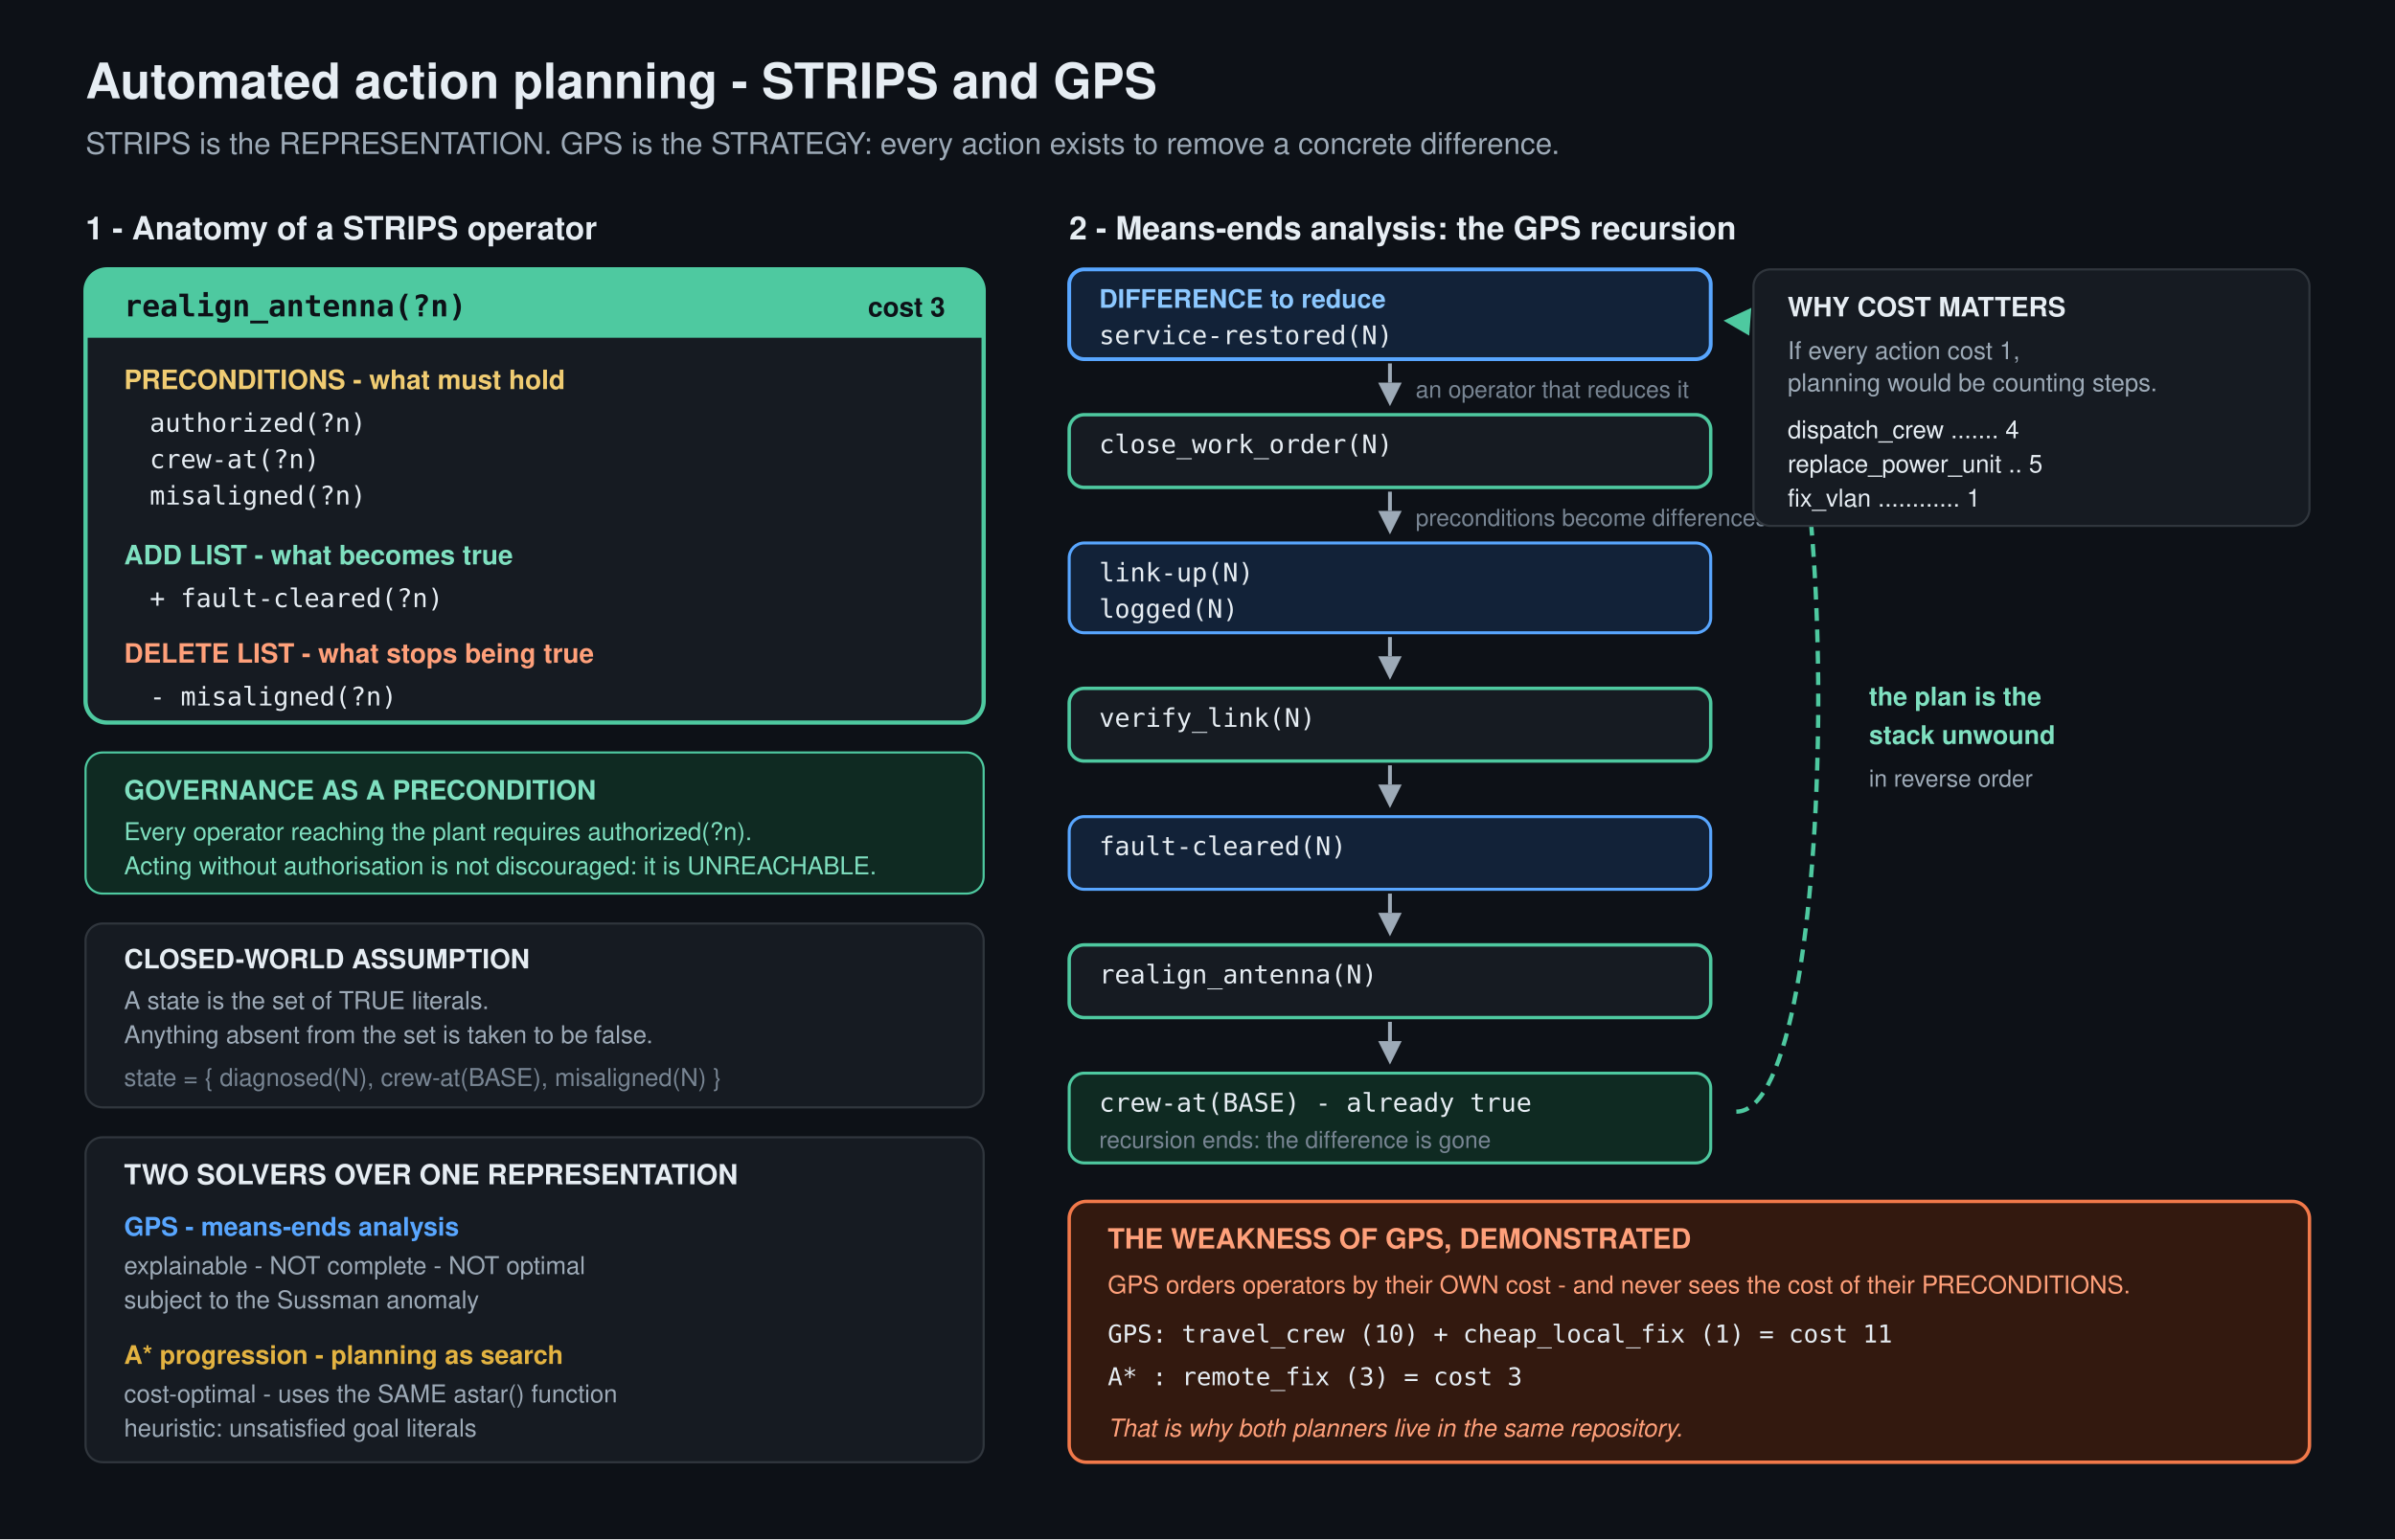
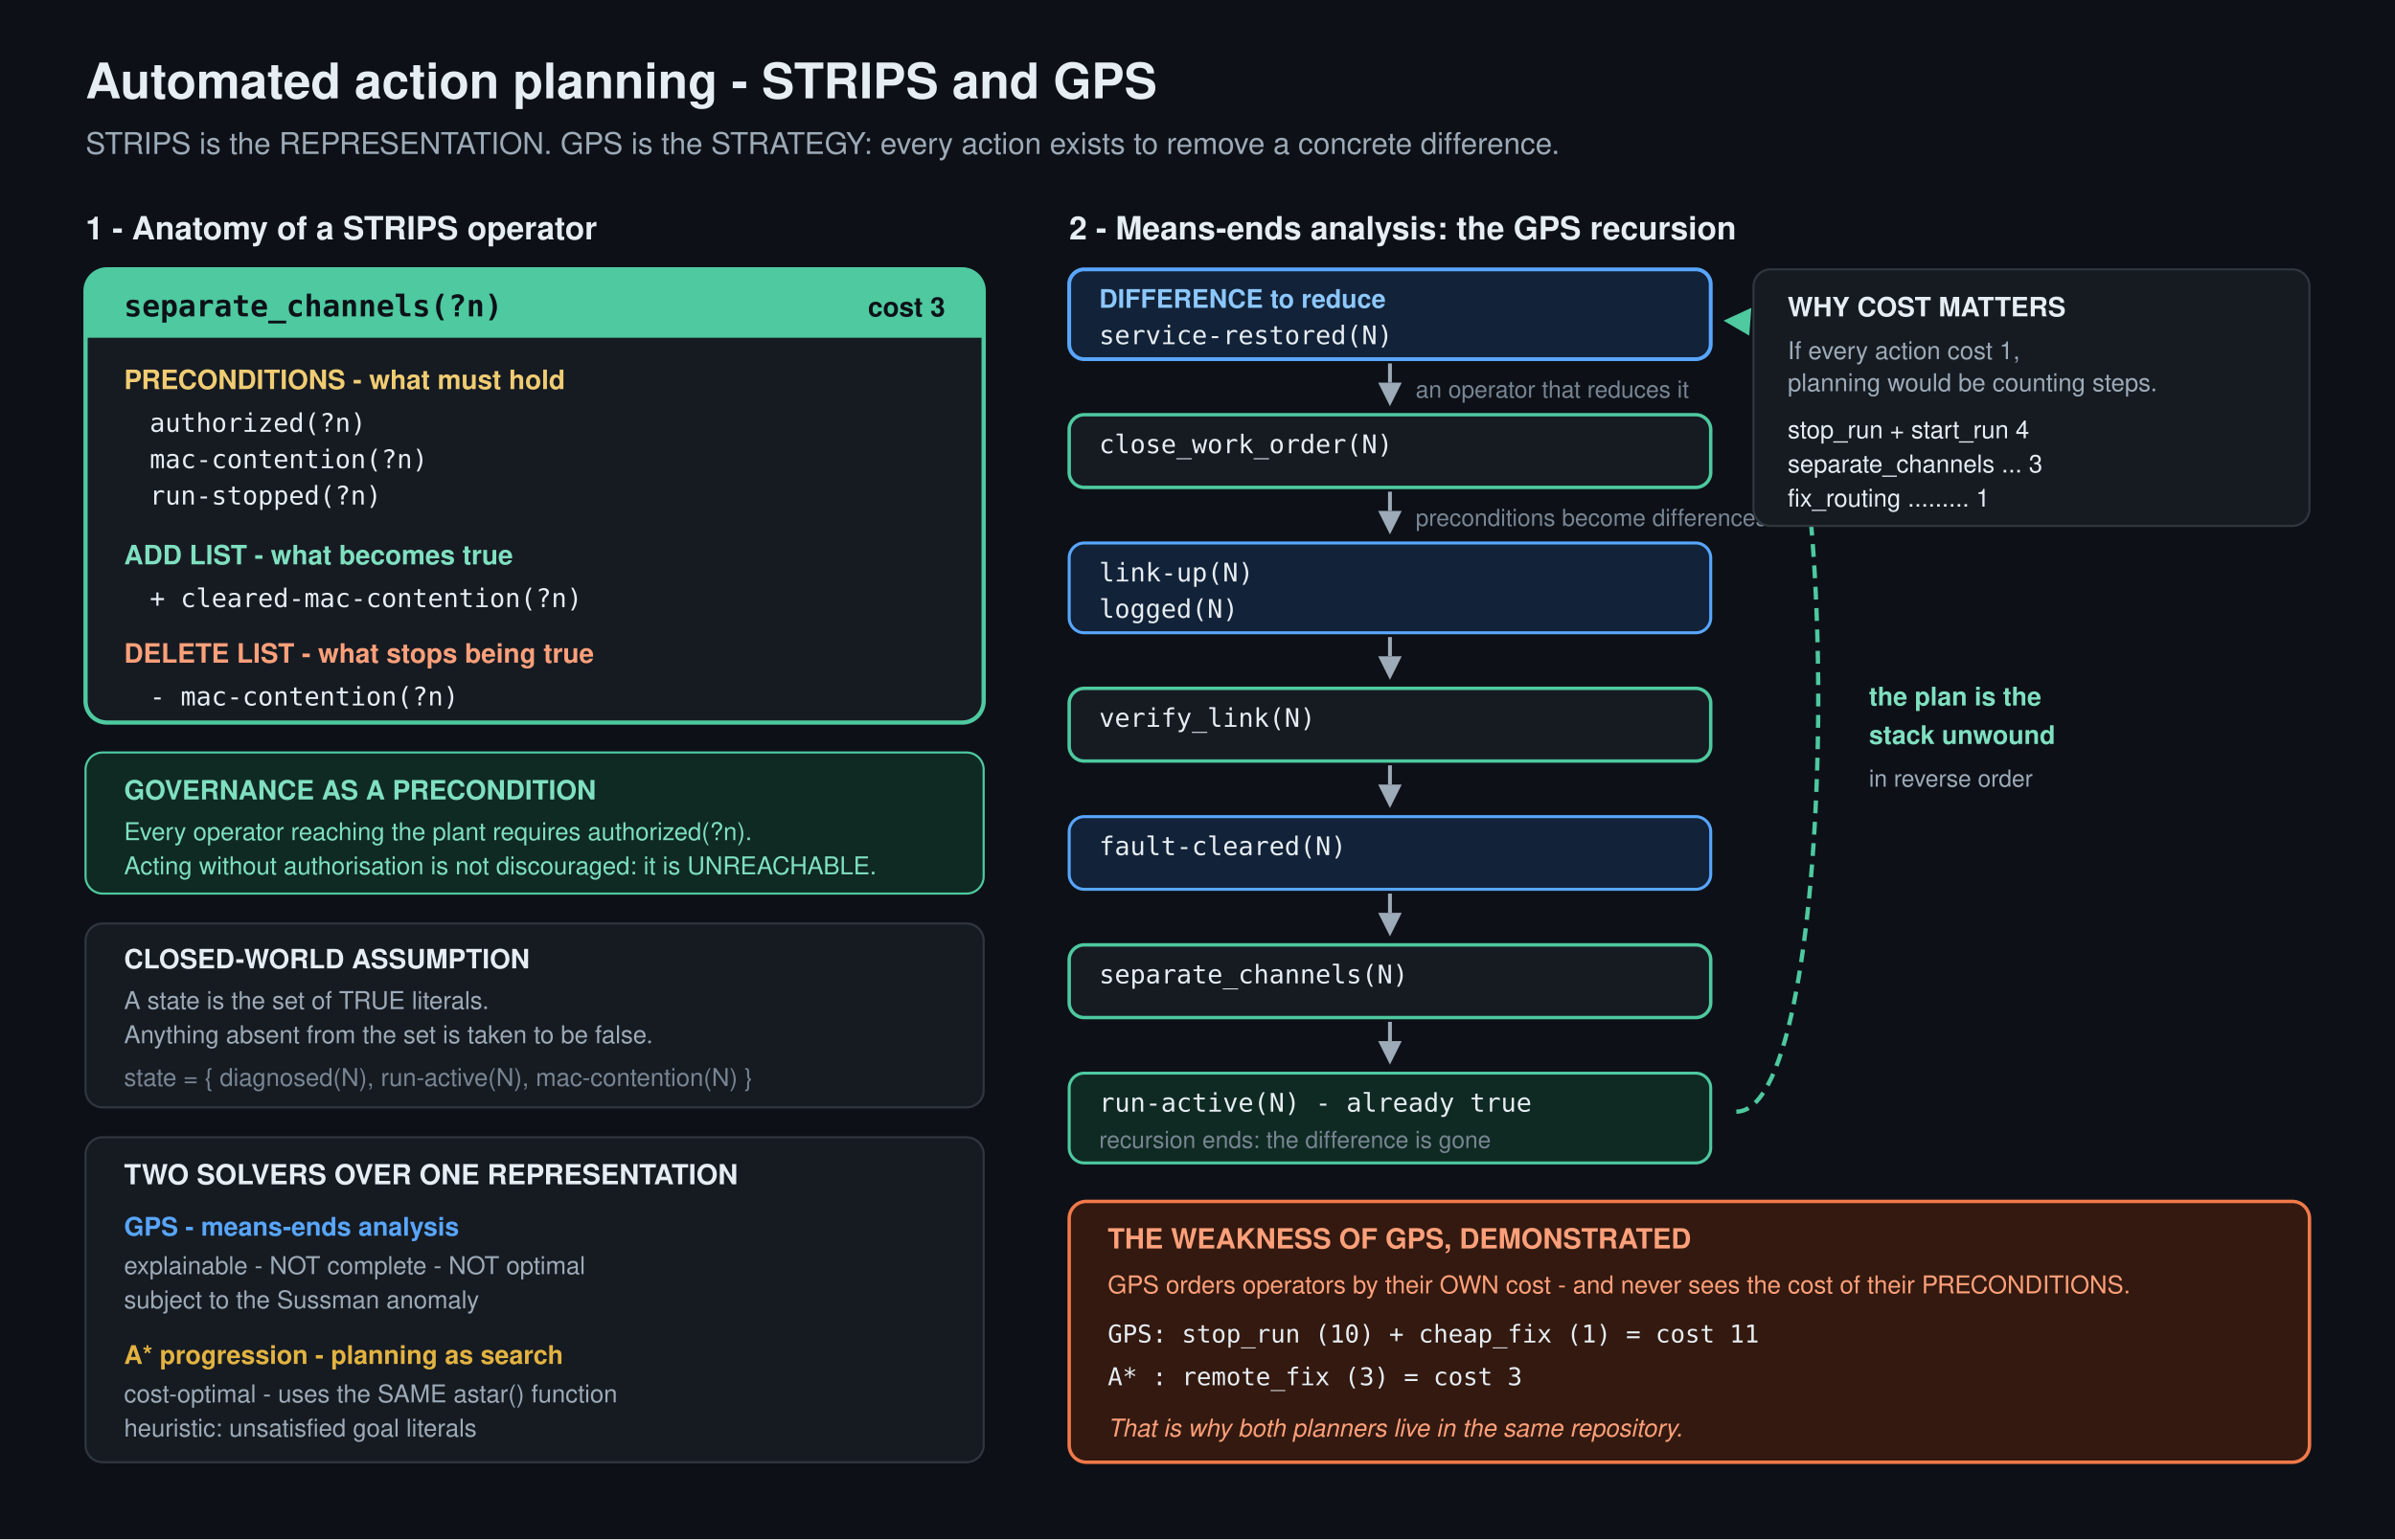
<svg xmlns="http://www.w3.org/2000/svg" viewBox="0 0 1120 720" width="1120" height="720" font-family="Segoe UI, Helvetica, Arial, sans-serif">
  <rect width="1120" height="720" fill="#0d1117" />
  <text x="40" y="46" font-size="23" fill="#e6edf3" font-weight="600">Automated action planning - STRIPS and GPS</text>
  <text x="40" y="72" font-size="14" fill="#9daab7">STRIPS is the REPRESENTATION. GPS is the STRATEGY: every action exists to remove a concrete difference.</text>
  <text x="40" y="112" font-size="15" fill="#e6edf3" font-weight="700">1 - Anatomy of a STRIPS operator</text>
  <rect x="40" y="126" width="420" height="212" rx="10" fill="#161b22" stroke="#4ec9a0" stroke-width="2" />
  <path d="M 50 126 H 450 A 10 10 0 0 1 460 136 V 158 H 40 V 136 A 10 10 0 0 1 50 126 Z" fill="#4ec9a0" />
  <text x="58" y="151" font-size="15" fill="#0d1117" font-weight="700" />
-   <text x="58" y="148" font-size="14" font-weight="700" fill="#0d1117" font-family="Consolas, SFMono-Regular, Menlo, monospace">realign_antenna(?n)</text>
+   <text x="58" y="148" font-size="14" font-weight="700" fill="#0d1117" font-family="Consolas, SFMono-Regular, Menlo, monospace">separate_channels(?n)</text>
  <text x="442" y="148" font-size="12.5" font-weight="600" fill="#0d1117" text-anchor="end">cost 3</text>
  <text x="58" y="182" font-size="12.5" fill="#f0cc72" font-weight="700">PRECONDITIONS - what must hold</text>
  <text x="70" y="202" font-size="12" fill="#e6edf3" font-family="Consolas, SFMono-Regular, Menlo, monospace">authorized(?n)</text>
-   <text x="70" y="219" font-size="12" fill="#e6edf3" font-family="Consolas, SFMono-Regular, Menlo, monospace">crew-at(?n)</text>
-   <text x="70" y="236" font-size="12" fill="#e6edf3" font-family="Consolas, SFMono-Regular, Menlo, monospace">misaligned(?n)</text>
+   <text x="70" y="219" font-size="12" fill="#e6edf3" font-family="Consolas, SFMono-Regular, Menlo, monospace">mac-contention(?n)</text>
+   <text x="70" y="236" font-size="12" fill="#e6edf3" font-family="Consolas, SFMono-Regular, Menlo, monospace">run-stopped(?n)</text>
  <text x="58" y="264" font-size="12.5" fill="#7fe0c0" font-weight="700">ADD LIST - what becomes true</text>
-   <text x="70" y="284" font-size="12" fill="#e6edf3" font-family="Consolas, SFMono-Regular, Menlo, monospace">+ fault-cleared(?n)</text>
+   <text x="70" y="284" font-size="12" fill="#e6edf3" font-family="Consolas, SFMono-Regular, Menlo, monospace">+ cleared-mac-contention(?n)</text>
  <text x="58" y="310" font-size="12.5" fill="#ffa07a" font-weight="700">DELETE LIST - what stops being true</text>
-   <text x="70" y="330" font-size="12" fill="#e6edf3" font-family="Consolas, SFMono-Regular, Menlo, monospace">- misaligned(?n)</text>
+   <text x="70" y="330" font-size="12" fill="#e6edf3" font-family="Consolas, SFMono-Regular, Menlo, monospace">- mac-contention(?n)</text>
  <rect x="40" y="352" width="420" height="66" rx="8" fill="#0f2a22" stroke="#4ec9a0" stroke-width="1.0" />
  <text x="58" y="374" font-size="12.5" fill="#7fe0c0" font-weight="700">GOVERNANCE AS A PRECONDITION</text>
  <text x="58" y="393" font-size="11.5" fill="#7fe0c0">Every operator reaching the plant requires authorized(?n).</text>
  <text x="58" y="409" font-size="11.5" fill="#7fe0c0">Acting without authorisation is not discouraged: it is UNREACHABLE.</text>
  <rect x="40" y="432" width="420" height="86" rx="8" fill="#161b22" stroke="#30363d" stroke-width="1.0" />
  <text x="58" y="453" font-size="12.5" fill="#e6edf3" font-weight="700">CLOSED-WORLD ASSUMPTION</text>
  <text x="58" y="472" font-size="11.5" fill="#9daab7">A state is the set of TRUE literals.</text>
  <text x="58" y="488" font-size="11.5" fill="#9daab7">Anything absent from the set is taken to be false.</text>
-   <text x="58" y="508" font-size="11.5" fill="#788593">state = { diagnosed(N), crew-at(BASE), misaligned(N) }</text>
+   <text x="58" y="508" font-size="11.5" fill="#788593">state = { diagnosed(N), run-active(N), mac-contention(N) }</text>
  <rect x="40" y="532" width="420" height="152" rx="8" fill="#161b22" stroke="#30363d" stroke-width="1.0" />
  <text x="58" y="554" font-size="13" fill="#e6edf3" font-weight="700">TWO SOLVERS OVER ONE REPRESENTATION</text>
  <text x="58" y="578" font-size="12" fill="#58a6ff" font-weight="700">GPS - means-ends analysis</text>
  <text x="58" y="596" font-size="11.5" fill="#9daab7">explainable - NOT complete - NOT optimal</text>
  <text x="58" y="612" font-size="11.5" fill="#9daab7">subject to the Sussman anomaly</text>
  <text x="58" y="638" font-size="12" fill="#e3b341" font-weight="700">A* progression - planning as search</text>
  <text x="58" y="656" font-size="11.5" fill="#9daab7">cost-optimal - uses the SAME astar() function</text>
  <text x="58" y="672" font-size="11.5" fill="#9daab7">heuristic: unsatisfied goal literals</text>
  <text x="500" y="112" font-size="15" fill="#e6edf3" font-weight="700">2 - Means-ends analysis: the GPS recursion</text>
  <rect x="500" y="126" width="300" height="42" rx="7" fill="#122238" stroke="#58a6ff" stroke-width="1.8" />
  <text x="514" y="144" font-size="12" fill="#8cc8ff" font-weight="700">DIFFERENCE to reduce</text>
  <text x="514" y="161" font-size="12" fill="#e6edf3" font-family="Consolas, SFMono-Regular, Menlo, monospace">service-restored(N)</text>
  <rect x="500" y="194" width="300" height="34" rx="7" fill="#161b22" stroke="#4ec9a0" stroke-width="1.6" />
  <text x="514" y="212" font-size="12" fill="#e6edf3" font-family="Consolas, SFMono-Regular, Menlo, monospace">close_work_order(N)</text>
  <rect x="500" y="254" width="300" height="42" rx="7" fill="#122238" stroke="#58a6ff" stroke-width="1.4" />
  <text x="514" y="272" font-size="12" fill="#e6edf3" font-family="Consolas, SFMono-Regular, Menlo, monospace">link-up(N)</text>
  <text x="514" y="289" font-size="12" fill="#e6edf3" font-family="Consolas, SFMono-Regular, Menlo, monospace">logged(N)</text>
  <rect x="500" y="322" width="300" height="34" rx="7" fill="#161b22" stroke="#4ec9a0" stroke-width="1.6" />
  <text x="514" y="340" font-size="12" fill="#e6edf3" font-family="Consolas, SFMono-Regular, Menlo, monospace">verify_link(N)</text>
  <rect x="500" y="382" width="300" height="34" rx="7" fill="#122238" stroke="#58a6ff" stroke-width="1.4" />
  <text x="514" y="400" font-size="12" fill="#e6edf3" font-family="Consolas, SFMono-Regular, Menlo, monospace">fault-cleared(N)</text>
  <rect x="500" y="442" width="300" height="34" rx="7" fill="#161b22" stroke="#4ec9a0" stroke-width="1.6" />
-   <text x="514" y="460" font-size="12" fill="#e6edf3" font-family="Consolas, SFMono-Regular, Menlo, monospace">realign_antenna(N)</text>
+   <text x="514" y="460" font-size="12" fill="#e6edf3" font-family="Consolas, SFMono-Regular, Menlo, monospace">separate_channels(N)</text>
  <rect x="500" y="502" width="300" height="42" rx="7" fill="#0f2a22" stroke="#4ec9a0" stroke-width="1.4" />
-   <text x="514" y="520" font-size="12" fill="#e6edf3" font-family="Consolas, SFMono-Regular, Menlo, monospace">crew-at(BASE)  - already true</text>
+   <text x="514" y="520" font-size="12" fill="#e6edf3" font-family="Consolas, SFMono-Regular, Menlo, monospace">run-active(N)  - already true</text>
  <text x="514" y="537" font-size="11" fill="#788593">recursion ends: the difference is gone</text>
  <line x1="650" y1="170" x2="650.0" y2="179.0" stroke="#9daab7" stroke-width="1.8" />
  <polygon points="650,190 644.5,179.0 655.5,179.0" fill="#9daab7" />
  <line x1="650" y1="230" x2="650.0" y2="239.0" stroke="#9daab7" stroke-width="1.8" />
  <polygon points="650,250 644.5,239.0 655.5,239.0" fill="#9daab7" />
  <line x1="650" y1="298" x2="650.0" y2="307.0" stroke="#9daab7" stroke-width="1.8" />
  <polygon points="650,318 644.5,307.0 655.5,307.0" fill="#9daab7" />
  <line x1="650" y1="358" x2="650.0" y2="367.0" stroke="#9daab7" stroke-width="1.8" />
  <polygon points="650,378 644.5,367.0 655.5,367.0" fill="#9daab7" />
  <line x1="650" y1="418" x2="650.0" y2="427.0" stroke="#9daab7" stroke-width="1.8" />
  <polygon points="650,438 644.5,427.0 655.5,427.0" fill="#9daab7" />
  <line x1="650" y1="478" x2="650.0" y2="487.0" stroke="#9daab7" stroke-width="1.8" />
  <polygon points="650,498 644.5,487.0 655.5,487.0" fill="#9daab7" />
  <text x="662" y="186" font-size="11" fill="#788593">an operator that reduces it</text>
  <text x="662" y="246" font-size="11" fill="#788593">preconditions become differences</text>
  <path d="M 812 520 C 862 520 862 152 818 150" stroke="#4ec9a0" stroke-width="2" fill="none" stroke-dasharray="6 4" />
  <polygon points="806,150 819,144 818,157" fill="#4ec9a0" />
  <text x="874" y="330" font-size="12" fill="#7fe0c0" font-weight="700">the plan is the</text>
  <text x="874" y="348" font-size="12" fill="#7fe0c0" font-weight="700">stack unwound</text>
  <text x="874" y="368" font-size="11" fill="#9daab7">in reverse order</text>
  <rect x="500" y="562" width="580" height="122" rx="8" fill="#33190f" stroke="#f2794a" stroke-width="1.6" />
  <text x="518" y="584" font-size="13" fill="#ffa07a" font-weight="700">THE WEAKNESS OF GPS, DEMONSTRATED</text>
  <text x="518" y="605" font-size="11.5" fill="#ffa07a">GPS orders operators by their OWN cost - and never sees the cost of their PRECONDITIONS.</text>
-   <text x="518" y="628" font-size="11.5" fill="#e6edf3" font-family="Consolas, SFMono-Regular, Menlo, monospace">GPS:  travel_crew (10) + cheap_local_fix (1)   =  cost 11</text>
+   <text x="518" y="628" font-size="11.5" fill="#e6edf3" font-family="Consolas, SFMono-Regular, Menlo, monospace">GPS:  stop_run (10) + cheap_fix (1)   =  cost 11</text>
  <text x="518" y="648" font-size="11.5" fill="#e6edf3" font-family="Consolas, SFMono-Regular, Menlo, monospace">A* :  remote_fix (3)                          =  cost  3</text>
  <text x="518" y="672" font-size="11.5" fill="#ffa07a" font-style="italic">That is why both planners live in the same repository.</text>
  <rect x="820" y="126" width="260" height="120" rx="8" fill="#161b22" stroke="#30363d" stroke-width="1.0" />
  <text x="836" y="148" font-size="12.5" fill="#e6edf3" font-weight="700">WHY COST MATTERS</text>
  <text x="836" y="168" font-size="11.5" fill="#9daab7">If every action cost 1,</text>
  <text x="836" y="183" font-size="11.5" fill="#9daab7">planning would be counting steps.</text>
-   <text x="836" y="205" font-size="11.5" fill="#e6edf3">dispatch_crew ....... 4</text>
-   <text x="836" y="221" font-size="11.5" fill="#e6edf3">replace_power_unit .. 5</text>
-   <text x="836" y="237" font-size="11.5" fill="#e6edf3">fix_vlan ............ 1</text>
+   <text x="836" y="205" font-size="11.5" fill="#e6edf3">stop_run + start_run  4</text>
+   <text x="836" y="221" font-size="11.5" fill="#e6edf3">separate_channels ... 3</text>
+   <text x="836" y="237" font-size="11.5" fill="#e6edf3">fix_routing ......... 1</text>
</svg>
